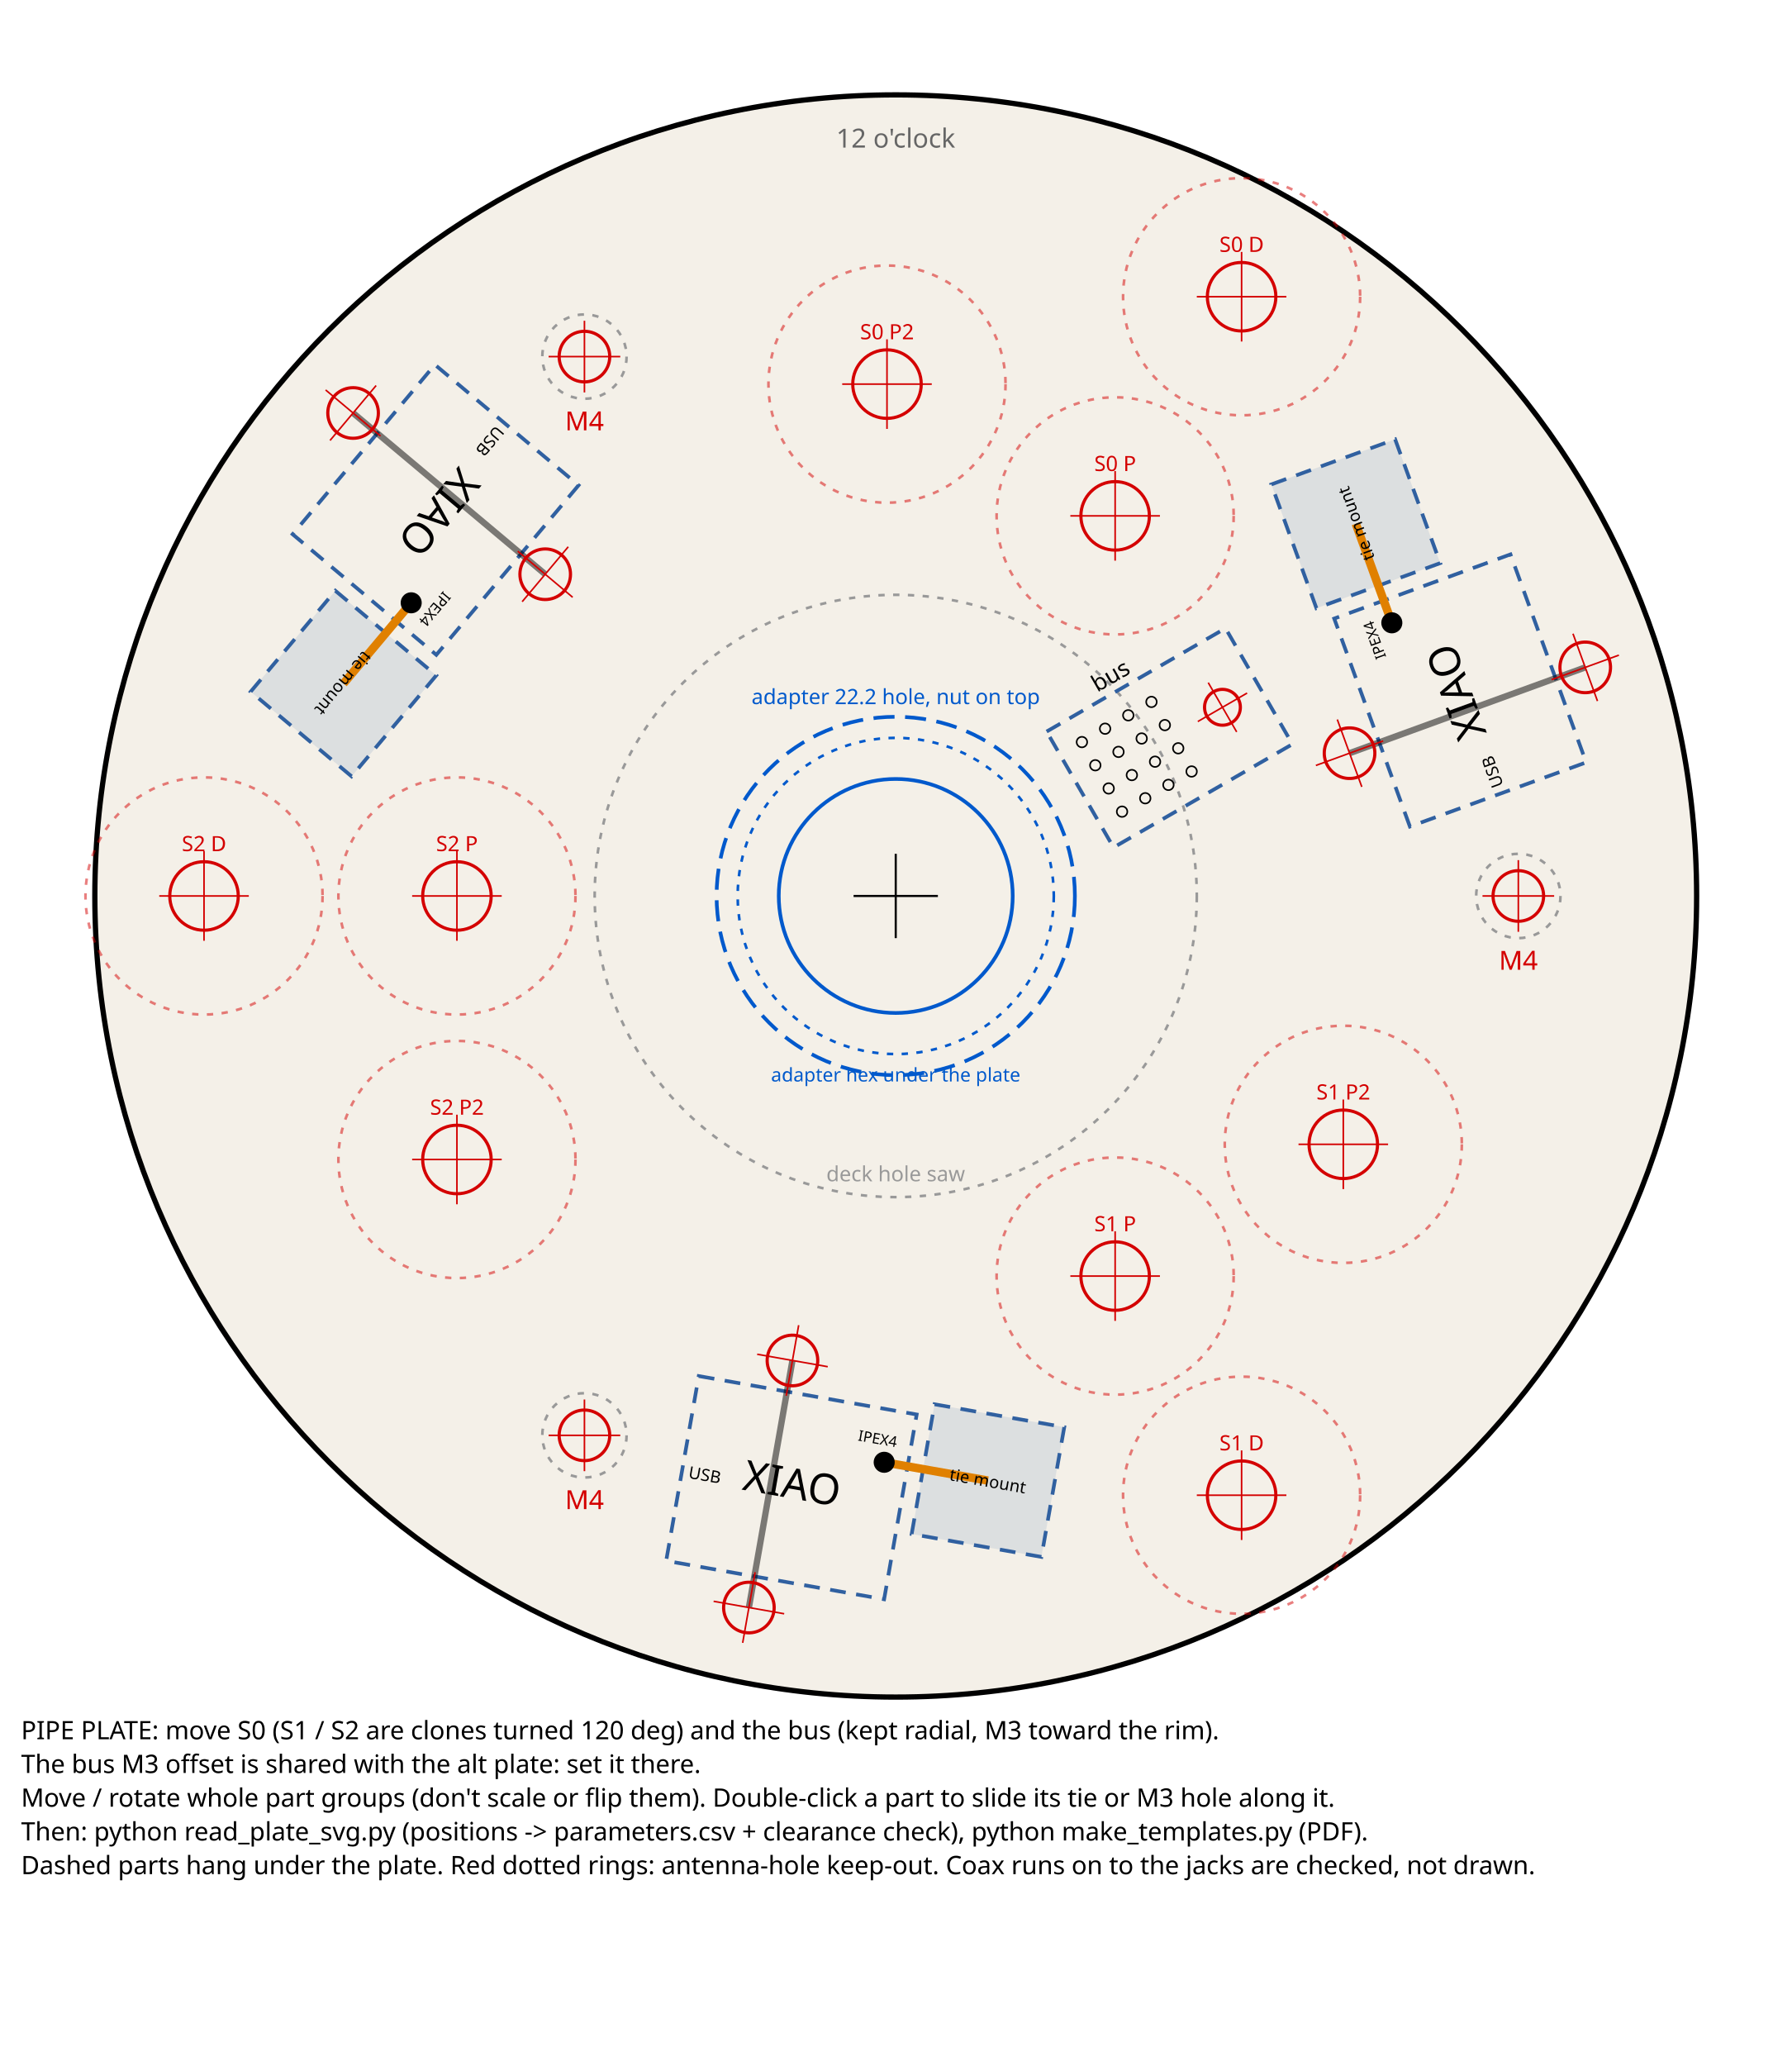
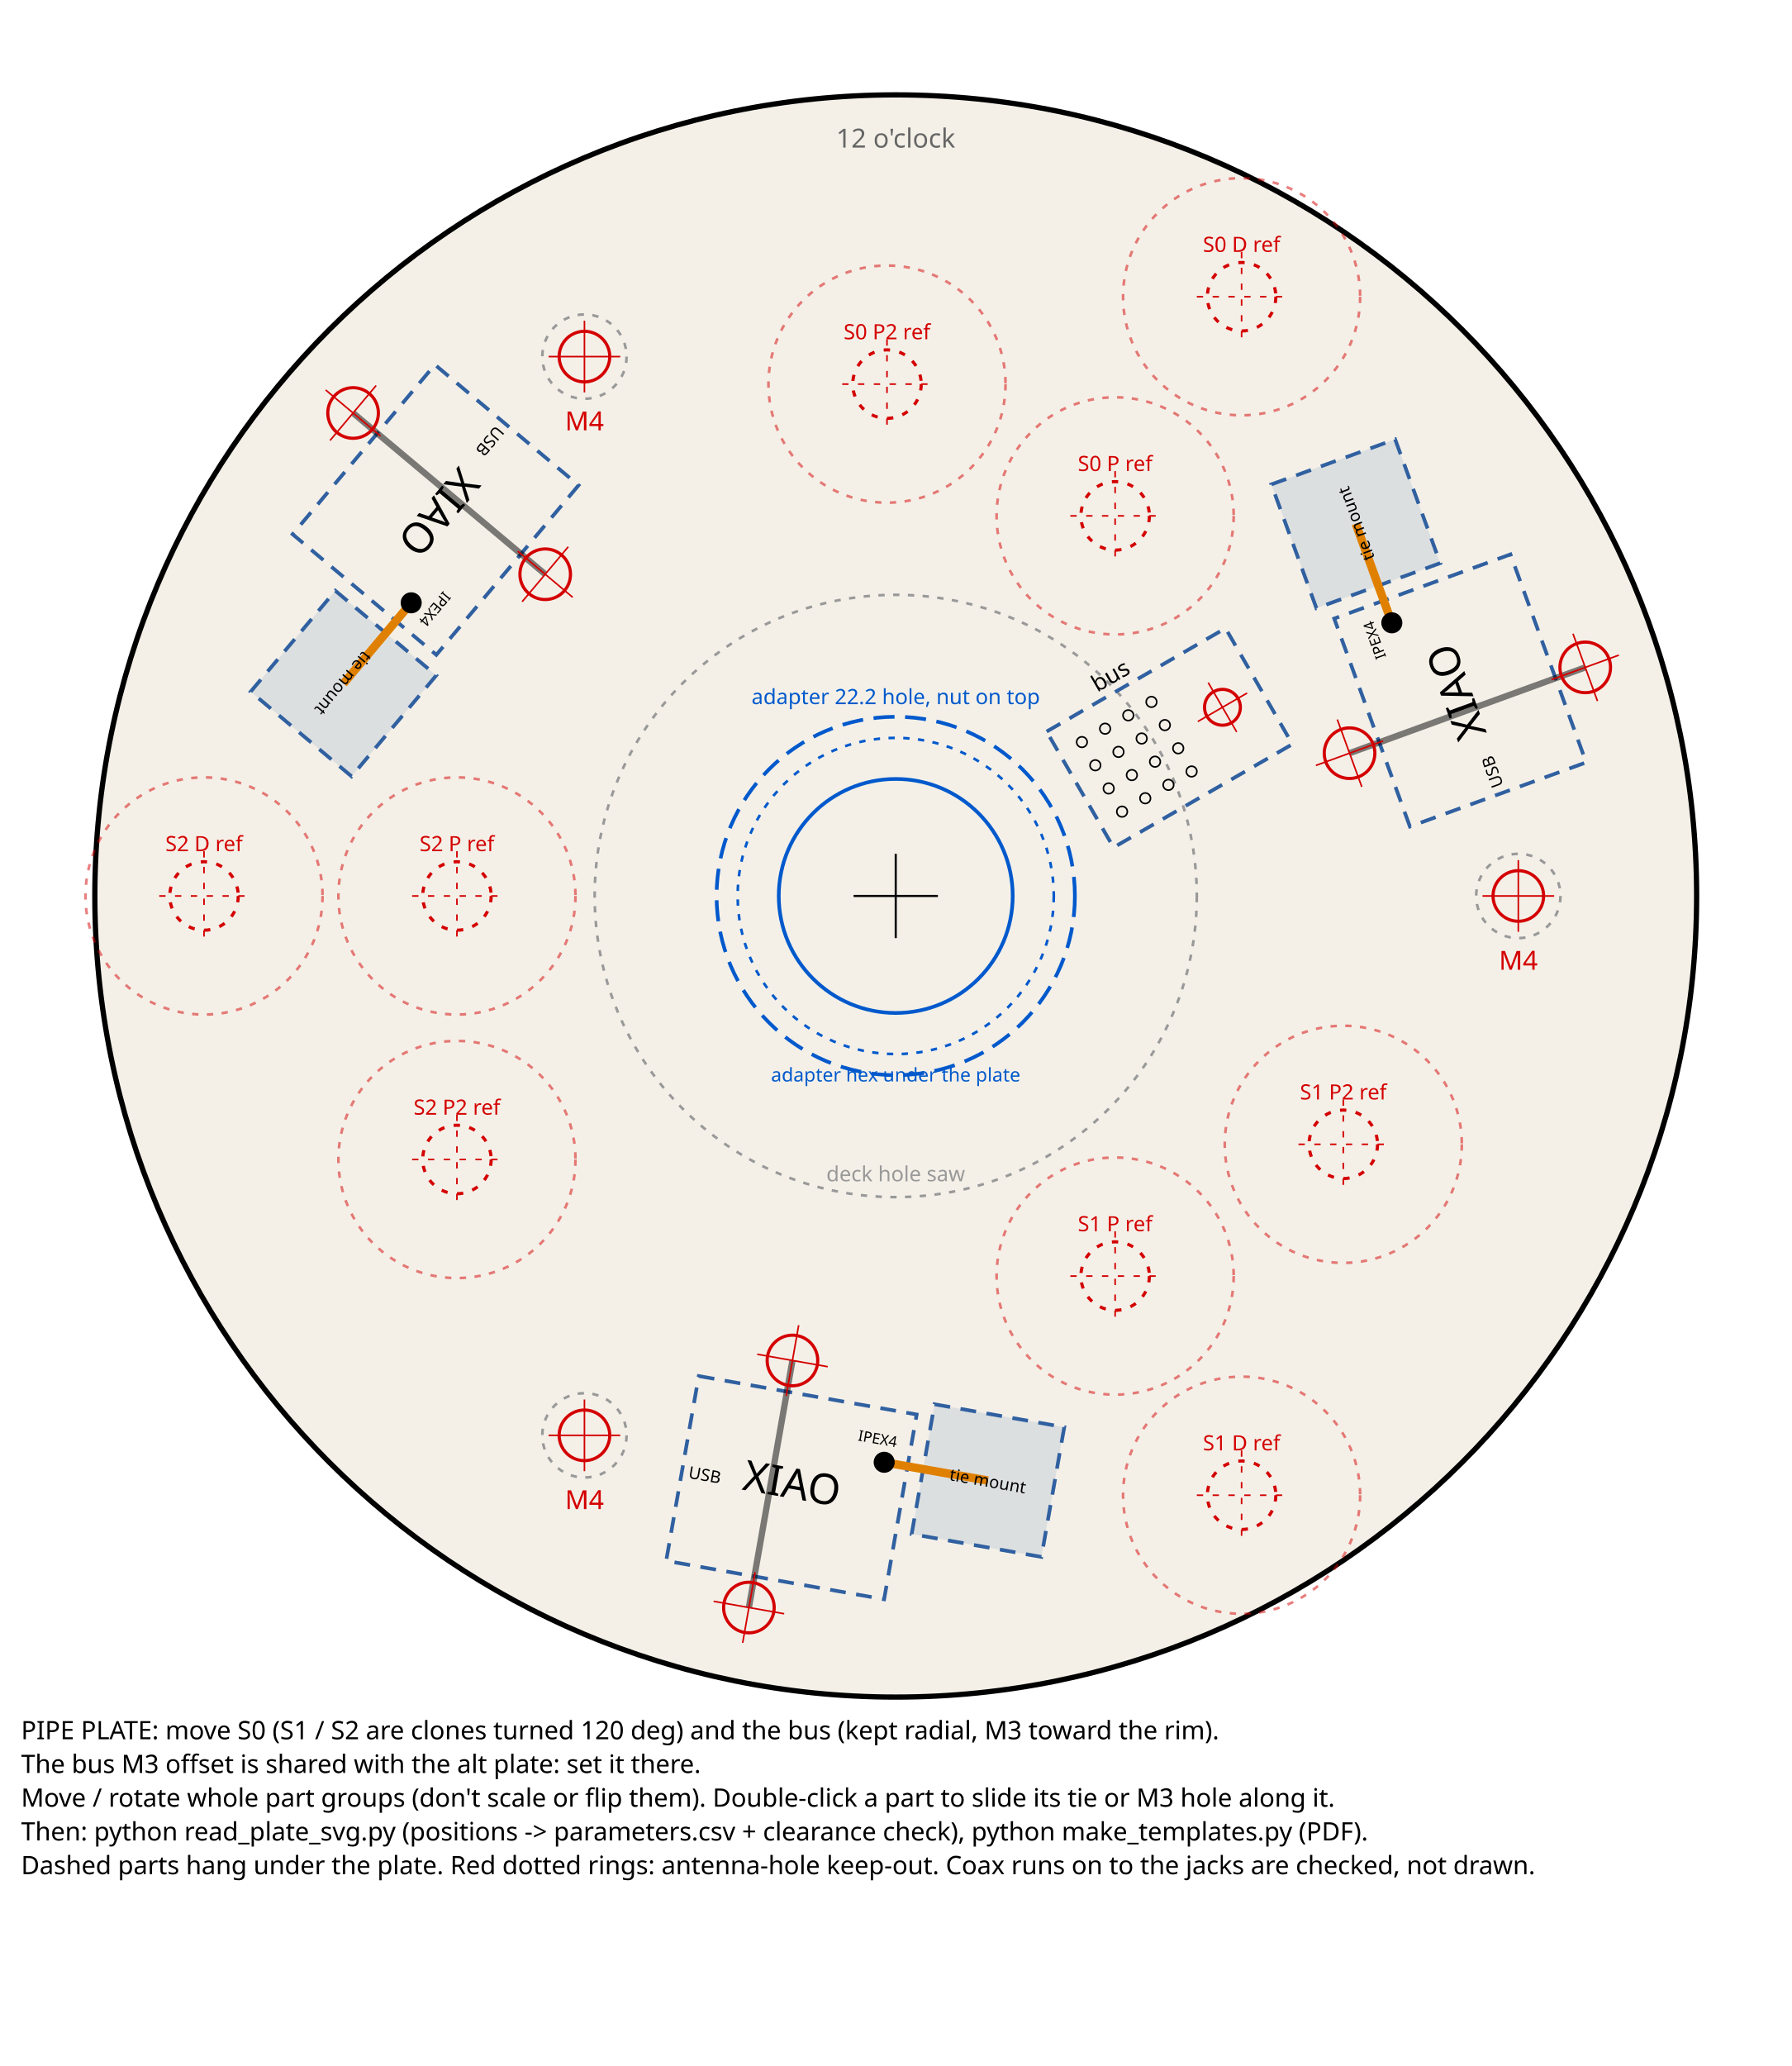
<svg xmlns="http://www.w3.org/2000/svg" xmlns:xlink="http://www.w3.org/1999/xlink" width="170mm" height="196mm" viewBox="-85 -85 170 196">
  <g id="layer_plate">
    <circle r="76.0" fill="#f4f0e8" stroke="#000" stroke-width="0.5" />
    <path d="M-4,0H4M0,-4V4" stroke="#000" stroke-width="0.2" />
    <text x="0.00" y="-71.00" font-size="2.5" fill="#666" font-family="sans-serif" text-anchor="middle">12 o'clock</text>
  </g>
  <g id="layer_jacks">
    <circle r="28.57" fill="none" stroke="#999" stroke-width="0.25" stroke-dasharray="0.6,0.8" />
    <text x="0.00" y="27.07" font-size="2" fill="#999" font-family="sans-serif" text-anchor="middle">deck hole saw</text>
  </g>
  <g id="layer_adapter">
    <circle r="11.1" fill="none" stroke="#0059cc" stroke-width="0.35" />
    <circle r="17.0" fill="none" stroke="#0059cc" stroke-width="0.35" stroke-dasharray="2,1" />
    <circle r="15.0" fill="none" stroke="#0059cc" stroke-width="0.25" stroke-dasharray="0.6,0.8" />
    <text x="0.00" y="-18.20" font-size="2" fill="#0059cc" font-family="sans-serif" text-anchor="middle">adapter 22.2 hole, nut on top</text>
    <text x="0.00" y="17.60" font-size="1.8" fill="#0059cc" font-family="sans-serif" text-anchor="middle">adapter hex under the plate</text>
  </g>
  <g id="layer_m4">
    <circle cx="59.08" cy="-0.00" r="2.40" fill="none" stroke="#d40000" stroke-width="0.3" />
    <path d="M55.68,-0.00H62.48M59.08,-3.40V3.40" stroke="#d40000" stroke-width="0.15" />
    <circle cx="59.08" cy="-0.00" r="4" fill="none" stroke="#999" stroke-width="0.25" stroke-dasharray="0.6,0.8" />
    <text x="59.08" y="7.00" font-size="2.5" fill="#d40000" font-family="sans-serif" text-anchor="middle">M4</text>
    <circle cx="-29.54" cy="51.17" r="2.40" fill="none" stroke="#d40000" stroke-width="0.3" />
    <path d="M-32.94,51.17H-26.14M-29.54,47.77V54.57" stroke="#d40000" stroke-width="0.15" />
    <circle cx="-29.54" cy="51.17" r="4" fill="none" stroke="#999" stroke-width="0.25" stroke-dasharray="0.6,0.8" />
    <text x="-29.54" y="58.17" font-size="2.5" fill="#d40000" font-family="sans-serif" text-anchor="middle">M4</text>
    <circle cx="-29.54" cy="-51.17" r="2.40" fill="none" stroke="#d40000" stroke-width="0.3" />
    <path d="M-32.94,-51.17H-26.14M-29.54,-54.57V-47.77" stroke="#d40000" stroke-width="0.15" />
    <circle cx="-29.54" cy="-51.17" r="4" fill="none" stroke="#999" stroke-width="0.25" stroke-dasharray="0.6,0.8" />
    <text x="-29.54" y="-44.17" font-size="2.5" fill="#d40000" font-family="sans-serif" text-anchor="middle">M4</text>
-     <circle cx="32.82" cy="-56.85" r="3.25" fill="none" stroke="#d40000" stroke-width="0.3" />
-     <path d="M28.57,-56.85H37.07M32.82,-61.10V-52.60" stroke="#d40000" stroke-width="0.15" />
+     <circle cx="32.82" cy="-56.85" r="3.25" fill="none" stroke="#d40000" stroke-width="0.3" stroke-dasharray="0.6 0.9" />
+     <path d="M28.57,-56.85H37.07M32.82,-61.10V-52.60" stroke="#d40000" stroke-width="0.15" stroke-dasharray="0.6 0.9" />
    <circle cx="32.82" cy="-56.85" r="11.25" fill="none" stroke="#d40000" stroke-width="0.25" stroke-dasharray="0.6,0.8" opacity="0.5" />
-     <text x="32.82" y="-61.10" font-size="2" fill="#d40000" font-family="sans-serif" text-anchor="middle">S0 D</text>
-     <circle cx="20.82" cy="-36.06" r="3.25" fill="none" stroke="#d40000" stroke-width="0.3" />
-     <path d="M16.57,-36.06H25.07M20.82,-40.31V-31.81" stroke="#d40000" stroke-width="0.15" />
+     <text x="32.82" y="-61.10" font-size="2" fill="#d40000" font-family="sans-serif" text-anchor="middle">S0 D ref</text>
+     <circle cx="20.82" cy="-36.06" r="3.25" fill="none" stroke="#d40000" stroke-width="0.3" stroke-dasharray="0.6 0.9" />
+     <path d="M16.57,-36.06H25.07M20.82,-40.31V-31.81" stroke="#d40000" stroke-width="0.15" stroke-dasharray="0.6 0.9" />
    <circle cx="20.82" cy="-36.06" r="11.25" fill="none" stroke="#d40000" stroke-width="0.25" stroke-dasharray="0.6,0.8" opacity="0.5" />
-     <text x="20.82" y="-40.31" font-size="2" fill="#d40000" font-family="sans-serif" text-anchor="middle">S0 P</text>
-     <circle cx="-0.83" cy="-48.56" r="3.25" fill="none" stroke="#d40000" stroke-width="0.3" />
-     <path d="M-5.08,-48.56H3.42M-0.83,-52.81V-44.31" stroke="#d40000" stroke-width="0.15" />
+     <text x="20.82" y="-40.31" font-size="2" fill="#d40000" font-family="sans-serif" text-anchor="middle">S0 P ref</text>
+     <circle cx="-0.83" cy="-48.56" r="3.25" fill="none" stroke="#d40000" stroke-width="0.3" stroke-dasharray="0.6 0.9" />
+     <path d="M-5.08,-48.56H3.42M-0.83,-52.81V-44.31" stroke="#d40000" stroke-width="0.15" stroke-dasharray="0.6 0.9" />
    <circle cx="-0.83" cy="-48.56" r="11.25" fill="none" stroke="#d40000" stroke-width="0.25" stroke-dasharray="0.6,0.8" opacity="0.5" />
-     <text x="-0.83" y="-52.81" font-size="2" fill="#d40000" font-family="sans-serif" text-anchor="middle">S0 P2</text>
-     <circle cx="32.82" cy="56.85" r="3.25" fill="none" stroke="#d40000" stroke-width="0.3" />
-     <path d="M28.57,56.85H37.07M32.82,52.60V61.10" stroke="#d40000" stroke-width="0.15" />
+     <text x="-0.83" y="-52.81" font-size="2" fill="#d40000" font-family="sans-serif" text-anchor="middle">S0 P2 ref</text>
+     <circle cx="32.82" cy="56.85" r="3.25" fill="none" stroke="#d40000" stroke-width="0.3" stroke-dasharray="0.6 0.9" />
+     <path d="M28.57,56.85H37.07M32.82,52.60V61.10" stroke="#d40000" stroke-width="0.15" stroke-dasharray="0.6 0.9" />
    <circle cx="32.82" cy="56.85" r="11.25" fill="none" stroke="#d40000" stroke-width="0.25" stroke-dasharray="0.6,0.8" opacity="0.5" />
-     <text x="32.82" y="52.60" font-size="2" fill="#d40000" font-family="sans-serif" text-anchor="middle">S1 D</text>
-     <circle cx="20.82" cy="36.06" r="3.25" fill="none" stroke="#d40000" stroke-width="0.3" />
-     <path d="M16.57,36.06H25.07M20.82,31.81V40.31" stroke="#d40000" stroke-width="0.15" />
+     <text x="32.82" y="52.60" font-size="2" fill="#d40000" font-family="sans-serif" text-anchor="middle">S1 D ref</text>
+     <circle cx="20.82" cy="36.06" r="3.25" fill="none" stroke="#d40000" stroke-width="0.3" stroke-dasharray="0.6 0.9" />
+     <path d="M16.57,36.06H25.07M20.82,31.81V40.31" stroke="#d40000" stroke-width="0.15" stroke-dasharray="0.6 0.9" />
    <circle cx="20.82" cy="36.06" r="11.25" fill="none" stroke="#d40000" stroke-width="0.25" stroke-dasharray="0.6,0.8" opacity="0.5" />
-     <text x="20.82" y="31.81" font-size="2" fill="#d40000" font-family="sans-serif" text-anchor="middle">S1 P</text>
-     <circle cx="42.47" cy="23.56" r="3.25" fill="none" stroke="#d40000" stroke-width="0.3" />
-     <path d="M38.22,23.56H46.72M42.47,19.31V27.81" stroke="#d40000" stroke-width="0.15" />
+     <text x="20.82" y="31.81" font-size="2" fill="#d40000" font-family="sans-serif" text-anchor="middle">S1 P ref</text>
+     <circle cx="42.47" cy="23.56" r="3.25" fill="none" stroke="#d40000" stroke-width="0.3" stroke-dasharray="0.6 0.9" />
+     <path d="M38.22,23.56H46.72M42.47,19.31V27.81" stroke="#d40000" stroke-width="0.15" stroke-dasharray="0.6 0.9" />
    <circle cx="42.47" cy="23.56" r="11.25" fill="none" stroke="#d40000" stroke-width="0.25" stroke-dasharray="0.6,0.8" opacity="0.5" />
-     <text x="42.47" y="19.31" font-size="2" fill="#d40000" font-family="sans-serif" text-anchor="middle">S1 P2</text>
-     <circle cx="-65.64" cy="0.00" r="3.25" fill="none" stroke="#d40000" stroke-width="0.3" />
-     <path d="M-69.89,0.00H-61.39M-65.64,-4.25V4.25" stroke="#d40000" stroke-width="0.15" />
+     <text x="42.47" y="19.31" font-size="2" fill="#d40000" font-family="sans-serif" text-anchor="middle">S1 P2 ref</text>
+     <circle cx="-65.64" cy="0.00" r="3.25" fill="none" stroke="#d40000" stroke-width="0.3" stroke-dasharray="0.6 0.9" />
+     <path d="M-69.89,0.00H-61.39M-65.64,-4.25V4.25" stroke="#d40000" stroke-width="0.15" stroke-dasharray="0.6 0.9" />
    <circle cx="-65.64" cy="0.00" r="11.25" fill="none" stroke="#d40000" stroke-width="0.25" stroke-dasharray="0.6,0.8" opacity="0.5" />
-     <text x="-65.64" y="-4.25" font-size="2" fill="#d40000" font-family="sans-serif" text-anchor="middle">S2 D</text>
-     <circle cx="-41.64" cy="0.00" r="3.25" fill="none" stroke="#d40000" stroke-width="0.3" />
-     <path d="M-45.89,0.00H-37.39M-41.64,-4.25V4.25" stroke="#d40000" stroke-width="0.15" />
+     <text x="-65.64" y="-4.25" font-size="2" fill="#d40000" font-family="sans-serif" text-anchor="middle">S2 D ref</text>
+     <circle cx="-41.64" cy="0.00" r="3.25" fill="none" stroke="#d40000" stroke-width="0.3" stroke-dasharray="0.6 0.9" />
+     <path d="M-45.89,0.00H-37.39M-41.64,-4.25V4.25" stroke="#d40000" stroke-width="0.15" stroke-dasharray="0.6 0.9" />
    <circle cx="-41.64" cy="0.00" r="11.25" fill="none" stroke="#d40000" stroke-width="0.25" stroke-dasharray="0.6,0.8" opacity="0.5" />
-     <text x="-41.64" y="-4.25" font-size="2" fill="#d40000" font-family="sans-serif" text-anchor="middle">S2 P</text>
-     <circle cx="-41.64" cy="25.00" r="3.25" fill="none" stroke="#d40000" stroke-width="0.3" />
-     <path d="M-45.89,25.00H-37.39M-41.64,20.75V29.25" stroke="#d40000" stroke-width="0.15" />
+     <text x="-41.64" y="-4.25" font-size="2" fill="#d40000" font-family="sans-serif" text-anchor="middle">S2 P ref</text>
+     <circle cx="-41.64" cy="25.00" r="3.25" fill="none" stroke="#d40000" stroke-width="0.3" stroke-dasharray="0.6 0.9" />
+     <path d="M-45.89,25.00H-37.39M-41.64,20.75V29.25" stroke="#d40000" stroke-width="0.15" stroke-dasharray="0.6 0.9" />
    <circle cx="-41.64" cy="25.00" r="11.25" fill="none" stroke="#d40000" stroke-width="0.25" stroke-dasharray="0.6,0.8" opacity="0.5" />
-     <text x="-41.64" y="20.75" font-size="2" fill="#d40000" font-family="sans-serif" text-anchor="middle">S2 P2</text>
+     <text x="-41.64" y="20.75" font-size="2" fill="#d40000" font-family="sans-serif" text-anchor="middle">S2 P2 ref</text>
  </g>
  <g id="layer_s0">
    <g id="s0" transform="translate(53.5625,-19.4951) rotate(250)">
      <rect x="-10.50" y="-8.90" width="21.00" height="17.80" fill="none" stroke="#3060a0" stroke-width="0.35" stroke-dasharray="1.5,1" />
      <rect x="12.00" y="-10.15" width="12.50" height="12.50" fill="#3060a0" fill-opacity="0.12" stroke="#3060a0" stroke-width="0.35" stroke-dasharray="1.5,1" />
      <path d="M8.25,-3.9H18.25" stroke="#e08000" stroke-width="0.8" />
      <circle cx="8.25" cy="-3.9" r="1" fill="#000" />
      <g id="s0_tie" transform="translate(-2,0)">
        <path d="M0,-11.9V11.9" stroke="#000" stroke-width="0.6" opacity="0.5" />
        <circle cx="0.00" cy="-11.90" r="2.40" fill="none" stroke="#d40000" stroke-width="0.3" />
        <path d="M-3.40,-11.90H3.40M0.00,-15.30V-8.50" stroke="#d40000" stroke-width="0.15" />
        <circle cx="0.00" cy="11.90" r="2.40" fill="none" stroke="#d40000" stroke-width="0.3" />
        <path d="M-3.40,11.90H3.40M0.00,8.50V15.30" stroke="#d40000" stroke-width="0.15" />
      </g>
      <text x="0.00" y="1.00" font-size="4" fill="#000" font-family="sans-serif" text-anchor="middle">XIAO</text>
      <text x="-8.30" y="0.80" font-size="1.6" fill="#000" font-family="sans-serif" text-anchor="middle">USB</text>
      <text x="7.25" y="-5.50" font-size="1.4" fill="#000" font-family="sans-serif" text-anchor="middle">IPEX4</text>
      <text x="18.25" y="-3.30" font-size="1.6" fill="#000" font-family="sans-serif" text-anchor="middle">tie mount</text>
    </g>
  </g>
  <g id="layer_clones">
    <use id="s1_clone" xlink:href="#s0" transform="rotate(120)" />
    <use id="s2_clone" xlink:href="#s0" transform="rotate(240)" />
  </g>
  <g id="layer_bus">
    <g id="bus" transform="translate(25.9808,-15) rotate(-30)">
      <rect x="-9.80" y="-6.35" width="19.60" height="12.70" fill="none" stroke="#3060a0" stroke-width="0.35" stroke-dasharray="1.5,1" />
      <circle cx="-7.40" cy="-3.81" r="0.5" fill="none" stroke="#000" stroke-width="0.15" />
      <circle cx="-7.40" cy="-1.27" r="0.5" fill="none" stroke="#000" stroke-width="0.15" />
      <circle cx="-7.40" cy="1.27" r="0.5" fill="none" stroke="#000" stroke-width="0.15" />
      <circle cx="-7.40" cy="3.81" r="0.5" fill="none" stroke="#000" stroke-width="0.15" />
      <circle cx="-4.86" cy="-3.81" r="0.5" fill="none" stroke="#000" stroke-width="0.15" />
      <circle cx="-4.86" cy="-1.27" r="0.5" fill="none" stroke="#000" stroke-width="0.15" />
      <circle cx="-4.86" cy="1.27" r="0.5" fill="none" stroke="#000" stroke-width="0.15" />
      <circle cx="-4.86" cy="3.81" r="0.5" fill="none" stroke="#000" stroke-width="0.15" />
      <circle cx="-2.32" cy="-3.81" r="0.5" fill="none" stroke="#000" stroke-width="0.15" />
      <circle cx="-2.32" cy="-1.27" r="0.5" fill="none" stroke="#000" stroke-width="0.15" />
      <circle cx="-2.32" cy="1.27" r="0.5" fill="none" stroke="#000" stroke-width="0.15" />
      <circle cx="-2.32" cy="3.81" r="0.5" fill="none" stroke="#000" stroke-width="0.15" />
      <circle cx="0.22" cy="-3.81" r="0.5" fill="none" stroke="#000" stroke-width="0.15" />
      <circle cx="0.22" cy="-1.27" r="0.5" fill="none" stroke="#000" stroke-width="0.15" />
      <circle cx="0.22" cy="1.27" r="0.5" fill="none" stroke="#000" stroke-width="0.15" />
      <circle cx="0.22" cy="3.81" r="0.5" fill="none" stroke="#000" stroke-width="0.15" />
      <g id="bus_m3" transform="translate(5.8,0)">
        <circle cx="0.00" cy="0.00" r="1.70" fill="none" stroke="#d40000" stroke-width="0.3" />
        <path d="M-2.70,0.00H2.70M0.00,-2.70V2.70" stroke="#d40000" stroke-width="0.15" />
      </g>
      <text x="-1.90" y="-7.15" font-size="2.2" fill="#000" font-family="sans-serif" text-anchor="middle">bus</text>
    </g>
  </g>
  <g id="layer_notes">
    <text x="-83" y="80.0" font-size="2.4" font-family="sans-serif">PIPE PLATE: move S0 (S1 / S2 are clones turned 120 deg) and the bus (kept radial, M3 toward the rim).</text>
    <text x="-83" y="83.2" font-size="2.4" font-family="sans-serif">The bus M3 offset is shared with the alt plate: set it there.</text>
    <text x="-83" y="86.4" font-size="2.4" font-family="sans-serif">Move / rotate whole part groups (don't scale or flip them). Double-click a part to slide its tie or M3 hole along it.</text>
    <text x="-83" y="89.6" font-size="2.4" font-family="sans-serif">Then: python read_plate_svg.py  (positions -&gt; parameters.csv + clearance check),  python make_templates.py  (PDF).</text>
    <text x="-83" y="92.8" font-size="2.4" font-family="sans-serif">Dashed parts hang under the plate. Red dotted rings: antenna-hole keep-out. Coax runs on to the jacks are checked, not drawn.</text>
  </g>
</svg>
